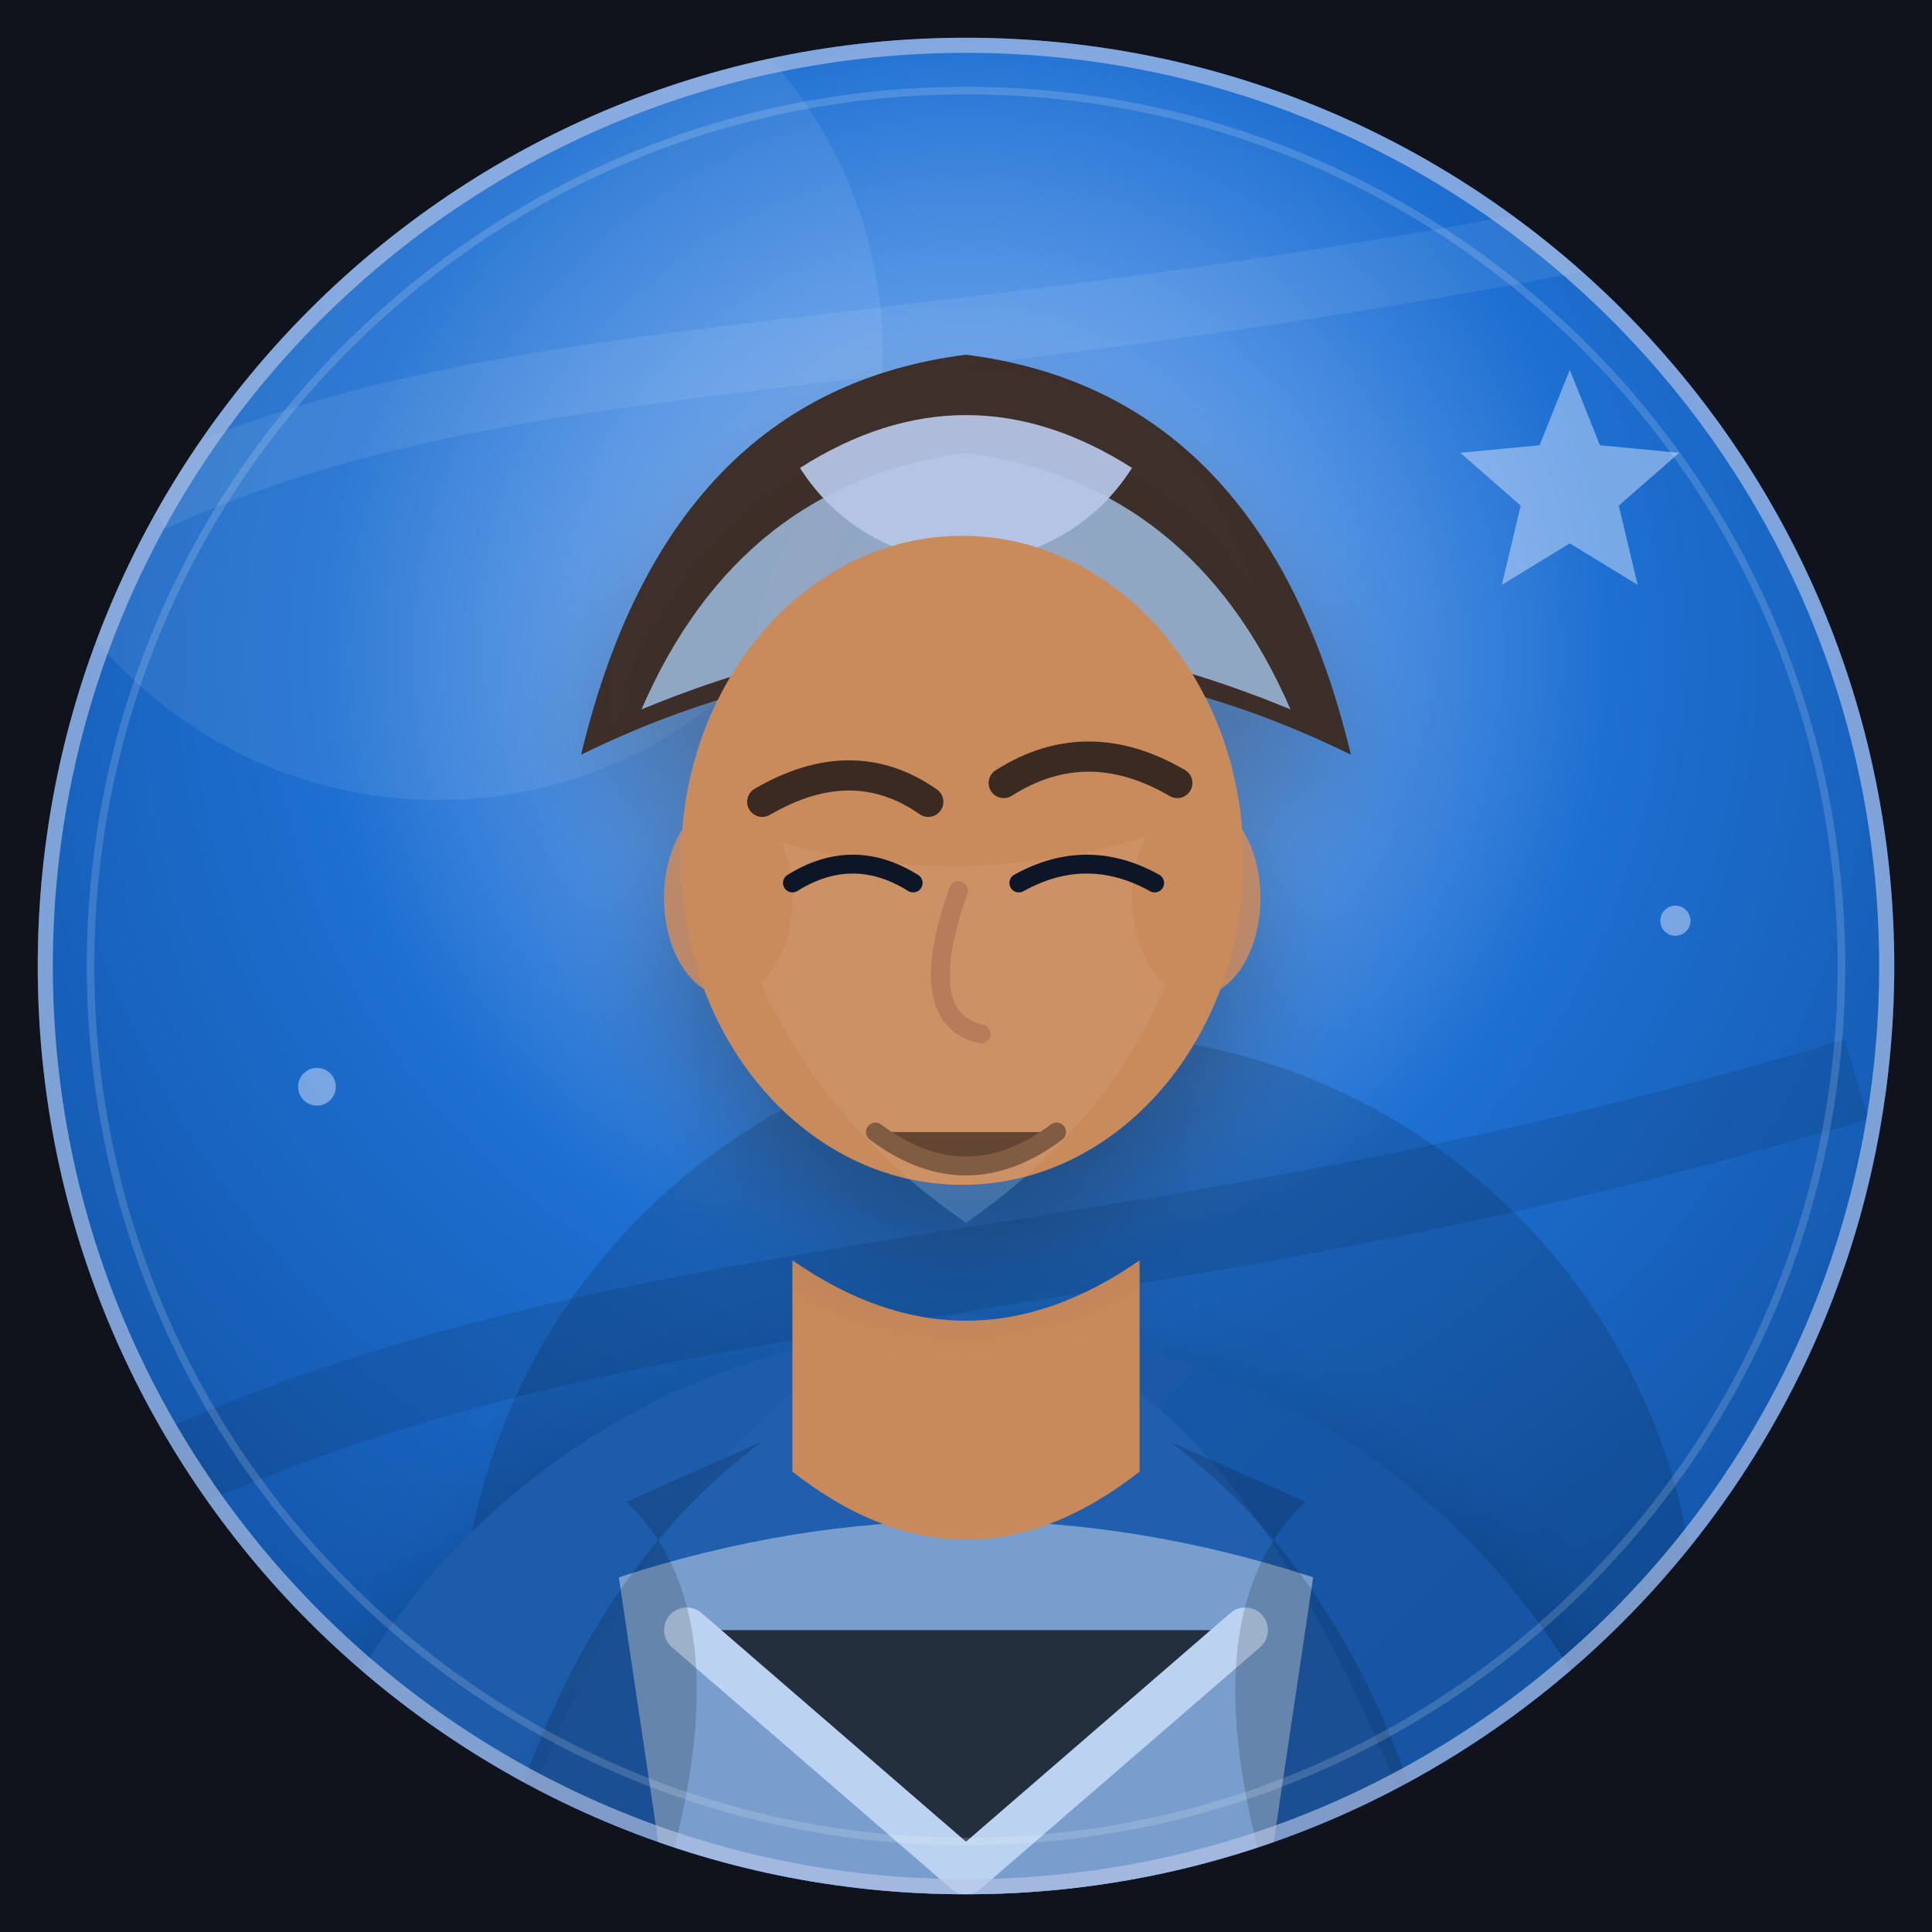
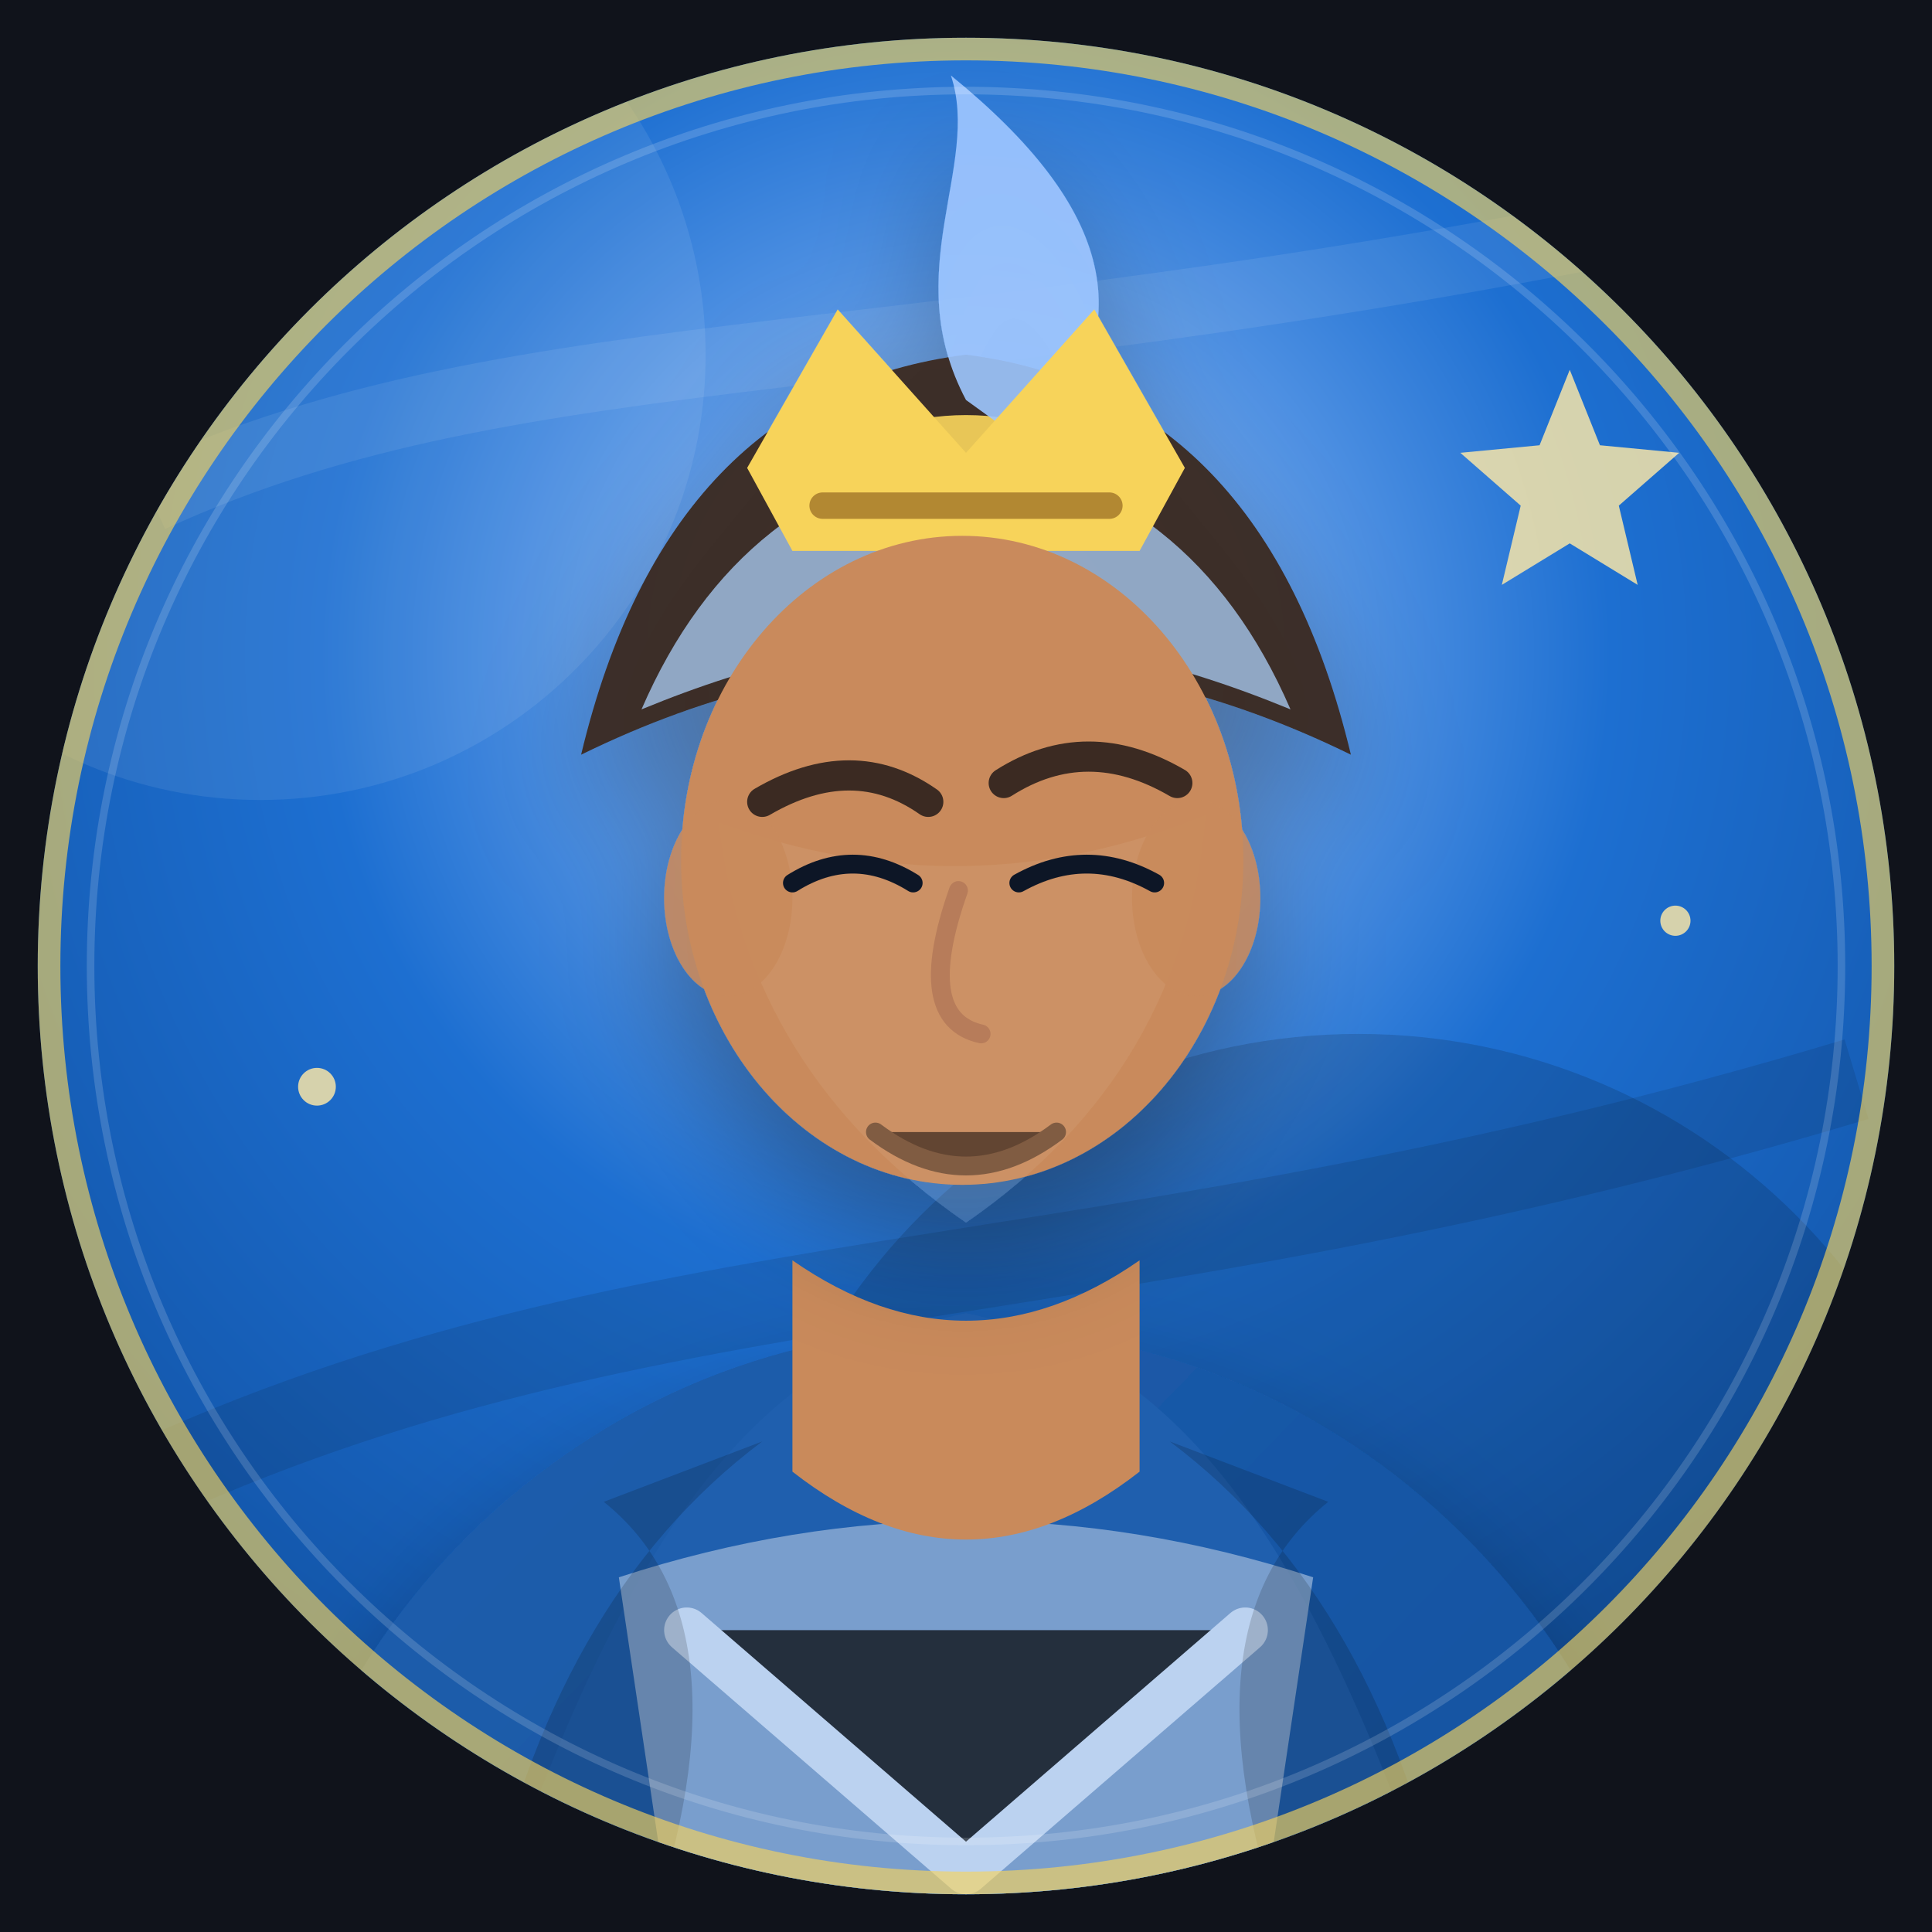
<svg xmlns="http://www.w3.org/2000/svg" viewBox="0 0 512 512" role="img" aria-label="程昱 portrait">
  <defs>
    <radialGradient id="bg" cx="50%" cy="34%" r="72%">
      <stop offset="0%" stop-color="#9fc7ff" />
      <stop offset="46%" stop-color="#1d6fd1" />
      <stop offset="100%" stop-color="#0f4c9a" />
    </radialGradient>
    <linearGradient id="robe" x1="0%" y1="0%" x2="100%" y2="100%">
      <stop offset="0%" stop-color="#1f5fae" />
      <stop offset="100%" stop-color="#0f4c9a" />
    </linearGradient>
    <filter id="softShadow" x="-20%" y="-20%" width="140%" height="150%">
      <feDropShadow dx="0" dy="16" stdDeviation="16" flood-color="#000" flood-opacity="0.32" />
    </filter>
    <clipPath id="round">
      <circle cx="256" cy="256" r="246" />
    </clipPath>
  </defs>
  <rect width="512" height="512" fill="#10131b" />
  <g clip-path="url(#round)">
    <rect width="512" height="512" fill="url(#bg)" />
-     <circle cx="116" cy="94" r="118" fill="#fff" opacity="0.08" />
-     <circle cx="286" cy="438" r="164" fill="#000" opacity="0.14" />
+     <circle cx="69" cy="94" r="118" fill="#fff" opacity="0.08" />
+     <circle cx="360" cy="438" r="164" fill="#000" opacity="0.14" />
    <path d="M40 132 C140 86 244 102 472 52" stroke="#fff" stroke-width="18" opacity="0.08" fill="none" />
    <path d="M28 398 C168 330 286 348 492 286" stroke="#000" stroke-width="22" opacity="0.1" fill="none" />
-     <g opacity="0.48">
-       <path d="M416 98 l8 20 21 2 -16 14 5 21 -18 -11 -18 11 5 -21 -16 -14 21 -2Z" fill="#dce7ff" />
-       <circle cx="84" cy="288" r="5" fill="#dce7ff" />
-       <circle cx="444" cy="244" r="4" fill="#dce7ff" />
+     <g opacity="0.82">
+       <path d="M416 98 l8 20 21 2 -16 14 5 21 -18 -11 -18 11 5 -21 -16 -14 21 -2Z" fill="#ffe9a6" />
+       <circle cx="84" cy="288" r="5" fill="#ffe9a6" />
+       <circle cx="444" cy="244" r="4" fill="#ffe9a6" />
    </g>
    <ellipse cx="256" cy="548" rx="190" ry="196" fill="url(#robe)" filter="url(#softShadow)" />
-     <path d="M126 514 C164 410 198 360 256 348 C314 360 348 410 386 514Z" fill="#1f5fae" />
+     <path d="M129 514 C164 410 198 360 256 348 C314 360 348 410 383 514Z" fill="#1f5fae" />
    <path d="M164 418 Q256 388 348 418 L334 512 H178Z" fill="#9bb7d9" opacity="0.72" />
    <path d="M182 432 L256 496 L330 432" stroke="#d7e8ff" stroke-width="12" stroke-linecap="round" stroke-linejoin="round" opacity="0.7" />
-     <path d="M166 398 Q200 430 172 512 H128 Q146 424 202 382Z" fill="#000" opacity="0.16" />
-     <path d="M346 398 Q312 430 340 512 H384 Q366 424 310 382Z" fill="#000" opacity="0.16" />
+     <path d="M160 398 Q200 430 172 512 H128 Q146 424 202 382Z" fill="#000" opacity="0.16" />
+     <path d="M352 398 Q312 430 340 512 H384 Q366 424 310 382Z" fill="#000" opacity="0.16" />
    <path d="M210 334 Q256 366 302 334 V390 Q256 426 210 390Z" fill="#c98a5b" />
    <g filter="url(#softShadow)">
      <path d="M154 200 Q177 104 256 94 Q335 104 358 200 Q307 175 256 176 Q205 175 154 200Z" fill="#3a2a22" opacity="0.96" />
      <path d="M170 188 Q196 128 256 120 Q316 128 342 188 Q296 169 256 169 Q216 169 170 188Z" fill="#9bb7d9" opacity="0.88" />
-       <path d="M212 124 Q256 96 300 124 Q286 146 256 150 Q226 146 212 124Z" fill="#b9c7e7" opacity="0.92" />
+       <path d="M212 124 Q256 96 300 124 Q286 146 256 150 Q226 146 212 124Z" fill="#f7d35a" opacity="0.92" />
+       <path d="M256 106 C238 72 260 44 252 20 C295 55 303 86 274 119Z" fill="#9fc7ff" opacity="0.9" />
+       <path d="M198 124 L222 82 L256 120 L290 82 L314 124 L302 146 L210 146Z" fill="#f7d35a" />
+       <path d="M218 134 H294" stroke="#7a4b12" stroke-width="7" stroke-linecap="round" opacity="0.55" />
      <ellipse cx="255" cy="228" rx="74.5" ry="86" fill="#c98a5b" />
      <path d="M190.5 218 Q256 242 319.5 216 Q314 284 256 324 Q198 284 190.5 218Z" fill="#fff" opacity="0.06" />
      <ellipse cx="193" cy="238" rx="17" ry="26" fill="#c98a5b" opacity="0.88" />
      <ellipse cx="317" cy="238" rx="17" ry="26" fill="#c98a5b" opacity="0.88" />
      <path d="M202 212.494 Q226 198.494 246 212.494" stroke="#3a2a22" stroke-width="8" stroke-linecap="round" fill="none" />
      <path d="M266 207.506 Q288 193.506 312 207.506" stroke="#3a2a22" stroke-width="8" stroke-linecap="round" fill="none" />
      <path d="M210 234 Q226 224 242 234" stroke="#111827" stroke-width="5" stroke-linecap="round" fill="none" />
      <path d="M270 234 Q288 224 306 234" stroke="#111827" stroke-width="5" stroke-linecap="round" fill="none" />
      <path d="M254 236 Q242 270 260 274" stroke="#a56b50" stroke-width="5" stroke-linecap="round" fill="none" opacity="0.55" />
      <path d="M232 300 Q256 318 280 300" stroke="#3a2a22" stroke-width="5" stroke-linecap="round" opacity="0.52" />
    </g>
-     <circle cx="256" cy="256" r="246" fill="none" stroke="#b9c7e7" stroke-width="8" opacity="0.64" />
+     <circle cx="256" cy="256" r="246" fill="none" stroke="#f7d35a" stroke-width="12" opacity="0.64" />
    <circle cx="256" cy="256" r="232" fill="none" stroke="#fff" stroke-width="2" opacity="0.16" />
  </g>
</svg>
